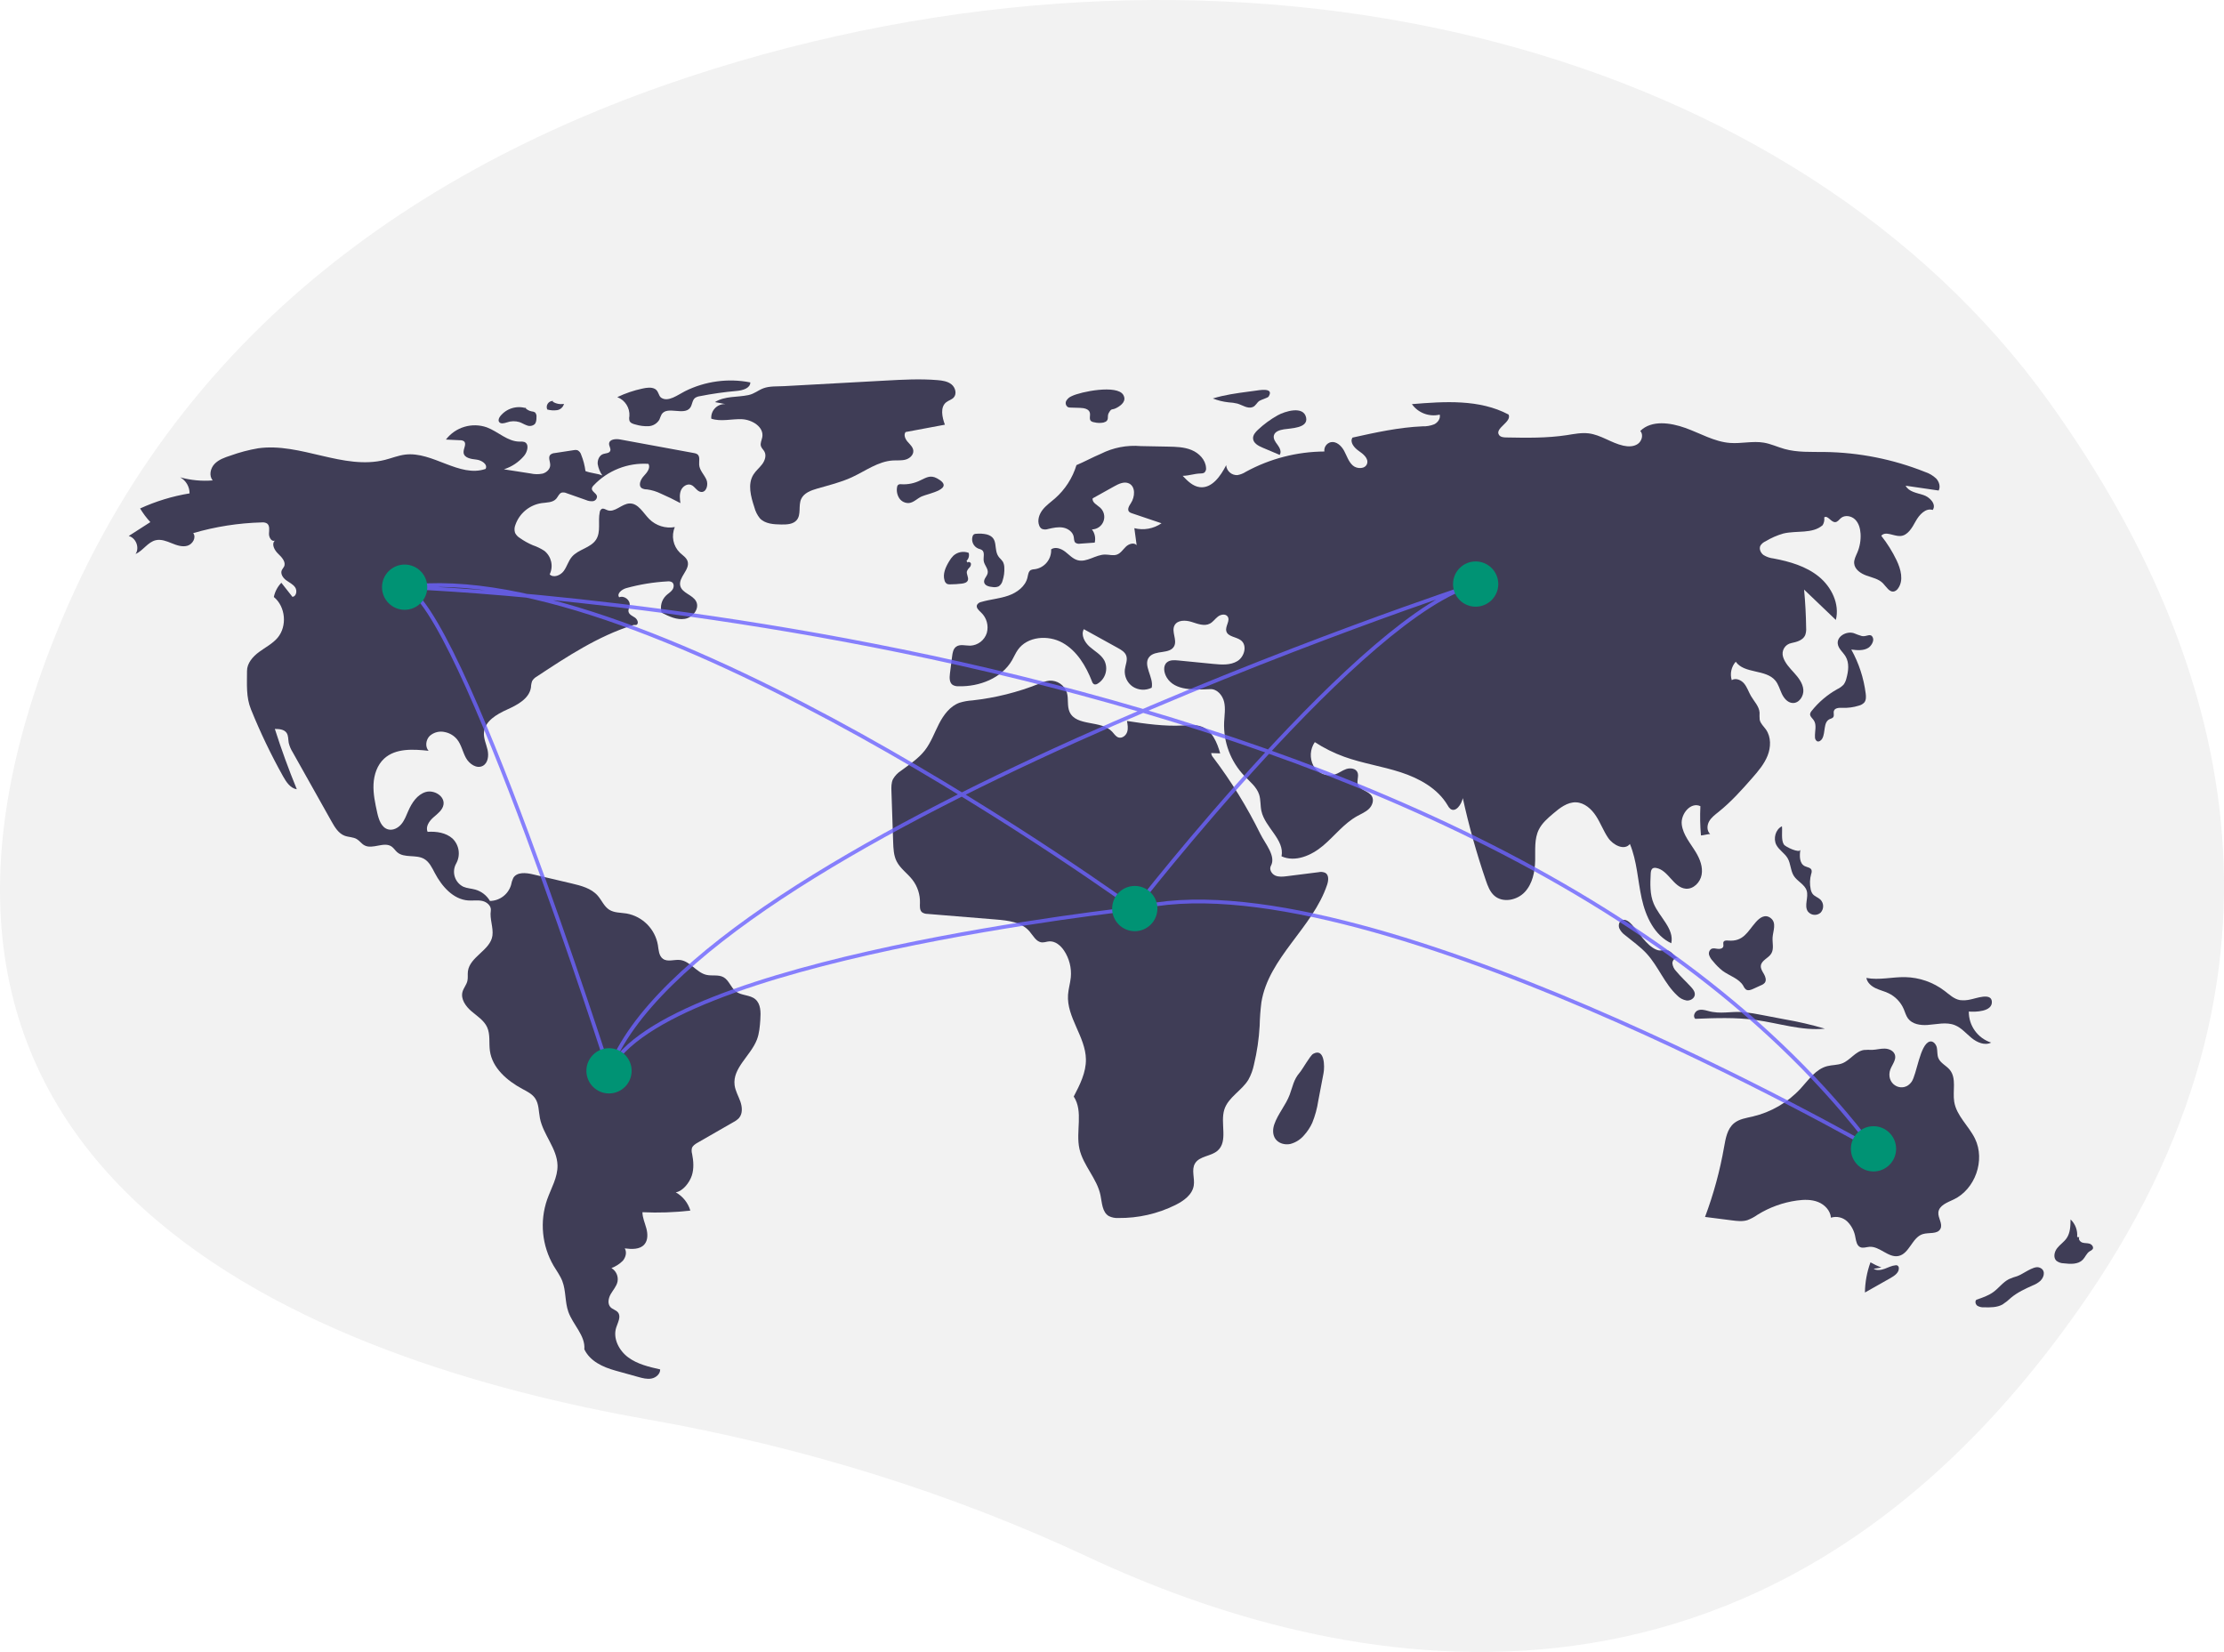
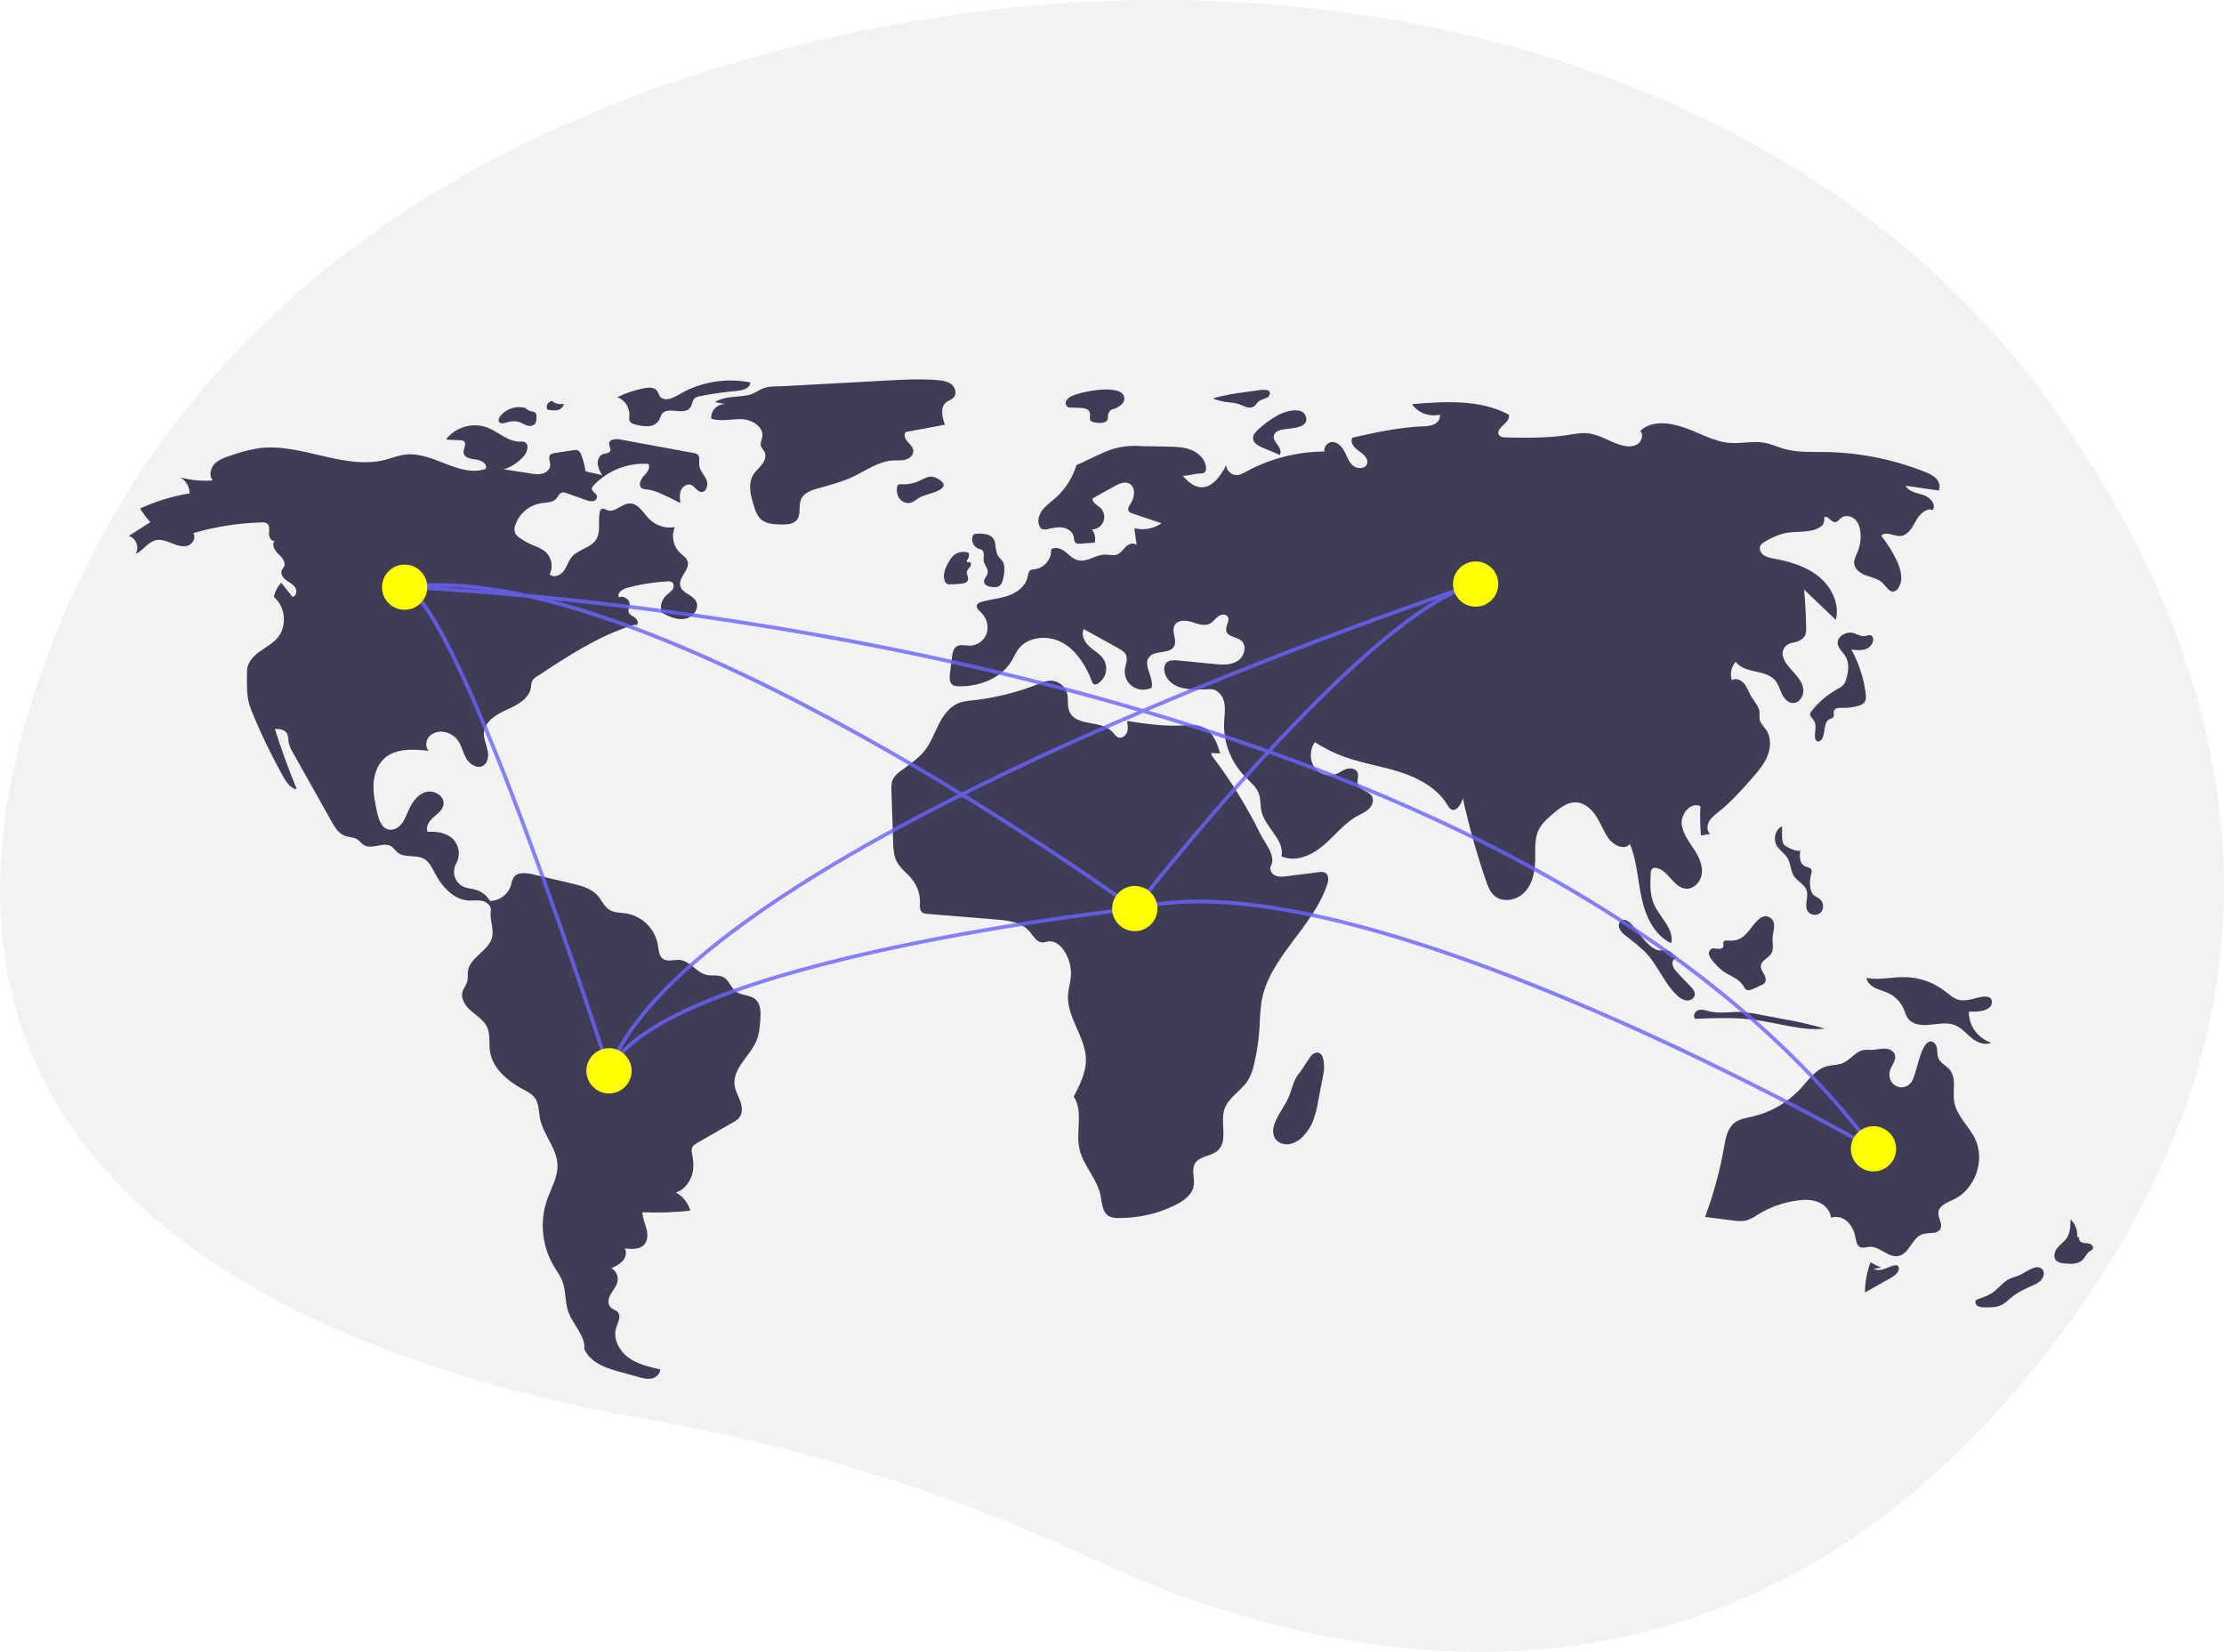
<svg xmlns="http://www.w3.org/2000/svg" data-name="Layer 1" width="1176.606" height="873.979" viewBox="0 0 1176.606 873.979">
  <path d="M1095.664,225.463C962.121,39.632,680.019-35.748,402.58,45.439,255.907,88.36,114.487,174.358,44.402,340.88-80.881,638.554,182.167,733.624,354.172,763.924c83.172,14.651,161.507,39.263,233.089,72.771C716.045,896.979,944,950.398,1115.894,699.286,1240.482,517.28,1184.616,349.244,1095.664,225.463Z" transform="translate(-11.69692 -13.01074)" fill="#f2f2f2" />
  <path d="M321.429,262.228a34.385,34.385,0,0,0-2.248-8.605,3.895,3.895,0,0,0-1.98-2.439,4.08,4.08,0,0,0-1.965-.022l-10.087,1.544a3.867,3.867,0,0,0-2.302.894c-1.314,1.382-.02,3.607-.06,5.513-.045,2.143-1.95,3.883-4.015,4.459a15.177,15.177,0,0,1-6.38-.079l-14.105-2.192a23.256,23.256,0,0,0,10.671-7.121c1.856-2.199,2.844-6.304.161-7.345a6.585,6.585,0,0,0-2.45-.197c-6.391.05-11.419-5.286-17.402-7.533a19.241,19.241,0,0,0-21.655,6.455l7.514.362a3.335,3.335,0,0,1,2.001.534c1.647,1.353-.401,3.952-.169,6.07.301,2.752,3.956,3.34,6.711,3.619s6.25,2.517,4.925,4.948c-13.847,4.769-27.937-9.323-42.479-7.588-3.68.439-7.156,1.885-10.749,2.794-21.951,5.554-44.644-9.264-67.068-6.126a85.163,85.163,0,0,0-14.64,3.861c-3.052,1.002-6.235,2.085-8.453,4.409s-3.061,6.298-.961,8.729a49.126,49.126,0,0,1-17.216-1.636,9.645,9.645,0,0,1,4.959,8.5A102.145,102.145,0,0,0,85.821,282.014a44.073,44.073,0,0,0,5.416,7.215l-11.445,7.353c3.867.974,5.866,6.247,3.617,9.54,4.009-1.784,6.494-6.398,10.782-7.333,2.809-.613,5.667.536,8.331,1.616s5.593,2.126,8.352,1.316,4.793-4.387,3.04-6.666a142.719,142.719,0,0,1,36.253-5.664,4.547,4.547,0,0,1,2.746.521c1.598,1.109,1.178,3.504,1.092,5.447s1.429,4.497,3.165,3.621c-2.043,1.772-.297,5.108,1.664,6.971s4.323,4.434,3.123,6.858c-.313.633-.845,1.139-1.146,1.777-.89,1.884.523,4.081,2.189,5.332s3.707,2.126,4.864,3.858.632,4.765-1.438,5.007l-5.882-7.469a15.314,15.314,0,0,0-3.974,7.53c6.238,5.099,7.176,15.478,1.954,21.613-2.669,3.135-6.464,5.04-9.776,7.486s-6.377,5.928-6.369,10.045c.014,7.113-.567,13.721,2.099,20.316a312.966,312.966,0,0,0,16.99,35.447c1.681,3.006,3.853,6.301,7.258,6.819q-6.455-15.714-11.621-31.917c2.243.009,4.836.187,6.151,2.004,1.089,1.505.855,3.551,1.193,5.378a16.659,16.659,0,0,0,2.124,4.994L187.123,447.636c1.704,3.034,3.658,6.292,6.913,7.521,2.082.786,4.49.638,6.406,1.769,1.502.887,2.513,2.46,4.044,3.296,4.329,2.361,10.349-2.167,14.394.652,1.157.806,1.893,2.087,2.958,3.01,3.736,3.236,9.865,1.071,14.179,3.485,2.78,1.556,4.22,4.667,5.703,7.486,3.714,7.062,9.723,13.981,17.683,14.543,2.5.177,5.054-.297,7.498.259s4.85,2.689,4.457,5.164c-.673,4.244,1.424,8.891.861,13.151-1.026,7.76-12.032,11.169-12.978,18.939-.207,1.701.117,3.457-.288,5.122-.496,2.041-2.029,3.702-2.574,5.731-1.032,3.844,1.722,7.67,4.748,10.256s6.635,4.816,8.289,8.437c1.748,3.827.89,8.289,1.458,12.457,1.241,9.1,9.102,15.847,17.191,20.197,2.465,1.325,5.111,2.608,6.706,4.908,2.082,3.001,1.875,6.957,2.57,10.543,1.703,8.782,9.095,16.017,9.305,24.96.149,6.356-3.384,12.122-5.495,18.12a42.257,42.257,0,0,0,3.451,35.046c1.579,2.666,3.467,5.18,4.584,8.07,1.993,5.158,1.346,11.02,3.184,16.235,2.43,6.895,9.106,12.589,8.467,19.872,3.031,6.294,9.724,9.387,16.454,11.26l12.062,3.357c2.309.643,4.723,1.291,7.074.825s4.596-2.418,4.535-4.815c-5.915-1.334-12.019-2.752-16.895-6.357s-8.216-10.023-6.366-15.797c.858-2.678,2.683-5.769.948-7.982-.993-1.267-2.81-1.598-3.931-2.753-1.748-1.803-1.147-4.831.109-7.005s3.073-4.116,3.579-6.576a6.861,6.861,0,0,0-3.216-7.138,17.054,17.054,0,0,0,5.97-3.831c1.57-1.793,2.295-4.557,1.06-6.595,3.668.465,7.997.693,10.405-2.113,1.923-2.24,1.79-5.59,1.031-8.442s-2.044-5.624-2.084-8.575a156.267,156.267,0,0,0,25.353-.86,16.439,16.439,0,0,0-7.708-9.654c3.811-.645,7.282-5.207,8.486-8.879s.897-7.673.153-11.465a6.152,6.152,0,0,1-.114-3.004c.429-1.368,1.772-2.202,3.015-2.916l18.914-10.863a11.017,11.017,0,0,0,3.025-2.233c1.982-2.328,1.688-5.841.673-8.725s-2.64-5.595-3.031-8.627c-1.169-9.068,8.538-15.574,11.813-24.109,1.286-3.35,1.548-6.991,1.796-10.57.267-3.844.287-8.31-2.665-10.787-2.829-2.375-7.251-1.845-10.211-4.054-2.714-2.025-3.651-5.958-6.616-7.594-2.693-1.486-6.07-.541-9.065-1.239-5.274-1.23-8.592-7.308-13.978-7.871-3.039-.318-6.478,1.168-8.969-.602-2.195-1.559-2.283-4.694-2.7-7.353a20.536,20.536,0,0,0-16.575-16.628c-3.133-.502-6.544-.312-9.209-2.033-2.699-1.744-3.937-5.008-6.057-7.422-3.417-3.891-8.798-5.274-13.84-6.459l-20.506-4.821c-3.64-.856-8.332-1.31-10.286,1.879a14.738,14.738,0,0,0-1.217,3.827,11.85,11.85,0,0,1-11.144,8.388,13.179,13.179,0,0,0-7.772-6.013c-2.079-.579-4.305-.644-6.288-1.496a8.833,8.833,0,0,1-3.833-12.253,10.995,10.995,0,0,0-1.879-13.225c-3.487-3.131-8.532-3.887-13.207-3.574-1.225-2.672.823-5.687,3.03-7.629s4.886-3.851,5.366-6.751c.756-4.561-5.064-8.026-9.483-6.666s-7.24,5.652-9.104,9.883c-1.07,2.428-1.979,4.984-3.667,7.031s-4.405,3.513-6.975,2.856c-3.639-.93-5.044-5.253-5.849-8.921-1.081-4.922-2.167-9.912-1.941-14.946s1.923-10.203,5.635-13.61c6.049-5.553,15.328-5.009,23.491-4.123-1.929-2.173-1.452-5.835.612-7.881a8.96,8.96,0,0,1,8.121-1.995,11.191,11.191,0,0,1,6.291,3.762c2.32,2.828,2.979,6.647,4.733,9.857s5.696,5.948,8.923,4.226c2.787-1.488,3.23-5.353,2.536-8.435s-2.167-6.08-1.916-9.229c.479-6.01,6.709-9.627,12.206-12.102S291.737,382.615,292.608,376.65a10.73,10.73,0,0,1,.652-3.42,6.709,6.709,0,0,1,2.461-2.315c16.044-10.603,32.355-21.335,50.692-27.129.954-.301,1.066.034,2.038-.203,1.361-.786.459-2.962-.846-3.838s-3.048-1.549-3.379-3.085c-.243-1.129.422-2.238.595-3.381.425-2.807-2.933-5.399-5.541-4.276-1.473-1.951,1.442-4.217,3.798-4.866a103.15,103.15,0,0,1,21.67-3.54,3.903,3.903,0,0,1,2.466.419c1.231.853,1.074,2.808.201,4.025s-2.229,1.981-3.316,3.011a9.053,9.053,0,0,0-2.348,9.105c3.826,1.946,7.986,3.95,12.223,3.264s7.999-5.447,6.007-9.249c-1.855-3.541-7.426-4.34-8.384-8.221-1.122-4.544,5.31-8.585,3.862-13.035-.635-1.949-2.577-3.097-4.068-4.504a12.221,12.221,0,0,1-2.674-13.552,15.419,15.419,0,0,1-13.523-4.232c-3.234-3.264-5.815-8.414-10.408-8.267-4.215.134-7.845,5.051-11.786,3.551-.97-.369-1.992-1.12-2.931-.68a2.422,2.422,0,0,0-1.093,1.815c-1.002,4.788.721,10.244-1.888,14.382-2.84,4.503-9.409,5.127-12.852,9.187-1.869,2.204-2.593,5.174-4.311,7.498s-5.364,3.801-7.425,1.776a10.235,10.235,0,0,0-2.78-12.445,27.309,27.309,0,0,0-6.141-2.987,36.422,36.422,0,0,1-6.861-3.824,6.758,6.758,0,0,1-2.519-2.695,6.141,6.141,0,0,1,.172-4.262,17.426,17.426,0,0,1,13.867-11.494c2.745-.373,5.94-.242,7.756-2.333.961-1.107,1.465-2.78,2.861-3.229a4.219,4.219,0,0,1,2.641.325l10.245,3.606a7.191,7.191,0,0,0,3.65.604,2.474,2.474,0,0,0,2.14-2.6c-.327-1.701-2.945-2.518-2.707-4.234a2.827,2.827,0,0,1,.857-1.441,36.629,36.629,0,0,1,29.051-11.472c1.293,2.124-.752,4.639-2.454,6.452s-3.069,5.052-1.011,6.448a5.643,5.643,0,0,0,2.728.614,23.819,23.819,0,0,1,7.261,2.202q5.311,2.311,10.417,5.057c-.301-2.245-.588-4.609.263-6.708s3.269-3.745,5.381-2.928c2.036.788,3.079,3.483,5.248,3.73,2.893.329,4.034-3.944,2.826-6.593s-3.6-4.867-3.8-7.772c-.135-1.96.611-4.39-.954-5.576a4.26,4.26,0,0,0-1.847-.648l-39.084-7.192c-2.321-.427-5.674-.1-5.777,2.258-.057,1.316,1.118,2.618.597,3.828-.556,1.291-2.381,1.173-3.711,1.63-2.063.709-3.098,3.158-2.9,5.331a14.834,14.834,0,0,0,2.448,6.008C327.82,263.487,323.971,263.291,321.429,262.228Z" transform="translate(-11.69692 -13.01074)" fill="#3f3d56" />
  <path d="M290.244,229.051a12.656,12.656,0,0,0-13.902,4.164c-.644.847-1.184,2.015-.645,2.933.772,1.315,2.741.796,4.192.325a10.549,10.549,0,0,1,6.621-.158c1.363.468,2.581,1.295,3.95,1.745a3.978,3.978,0,0,0,4.056-.593c.939-.958.998-2.447 1-3.788a3.047,3.047,0,0,0-.776-2.504,3.981,3.981,0,0,0-1.796-.531,6.185,6.185,0,0,1-3.619-2.115" transform="translate(-11.69692 -13.01074)" fill="#3f3d56" />
  <path d="M304.337,225.127a3.22,3.22,0,0,0-3.112,4.534,13.05,13.05,0,0,0,5.203.339,4.447,4.447,0,0,0,3.637-3.334,8.372,8.372,0,0,1-5.928-1.132" transform="translate(-11.69692 -13.01074)" fill="#3f3d56" />
  <path d="M351.62,218.574a59.853,59.853,0,0,0-13.342,4.532,10.024,10.024,0,0,1,6.402,10.068,5.243,5.243,0,0,0,.061,2.489c.49,1.188,1.91,1.634,3.158,1.939a20.823,20.823,0,0,0,6.927.884,7.056,7.056,0,0,0,5.734-3.504,24.972,24.972,0,0,1,1.192-2.819c2.992-4.557,11.881.953,15.094-3.451,1.132-1.552,1.028-3.887,2.503-5.116a5.624,5.624,0,0,1,2.574-.982,180.731,180.731,0,0,1,19.548-2.784c3.109-.271,7.162-1.387,7.188-4.508a54.149,54.149,0,0,0-34.541,4.647c-3.85,1.929-8.943,5.985-12.652,3.429-1.389-.957-1.32-3.535-3.231-4.612C356.281,217.686,353.694,218.133,351.62,218.574Z" transform="translate(-11.69692 -13.01074)" fill="#3f3d56" />
  <path d="M389.919,225.736l5.497,1.056a7.124,7.124,0,0,0-7.413,7.72c5.148,1.72,10.761.046,16.184.275s11.733,4.102,10.807,9.451c-.28,1.617-1.214,3.233-.728,4.801.34,1.099,1.31,1.878,1.856,2.89,1.14,2.109.229,4.776-1.21,6.693s-3.374,3.446-4.637,5.483c-3.142,5.067-1.357,11.617.515,17.277a15.231,15.231,0,0,0,2.929,5.849c2.773,2.948,7.292,3.205,11.338,3.264,2.945.043,6.32-.103,8.182-2.385,2.432-2.979.731-7.628,2.332-11.125,1.454-3.176,5.159-4.538,8.515-5.504,6.149-1.77,12.416-3.275,18.229-5.949,7.219-3.32,13.965-8.495,21.899-8.922,2.226-.12,4.507.143,6.651-.467s4.181-2.464,4.019-4.687c-.139-1.9-1.746-3.294-3.002-4.726s-2.242-3.634-1.088-5.149l20.797-3.884c-1.474-4.017-2.623-9.309.765-11.924,1.222-.944,2.859-1.321,3.899-2.461,1.774-1.944.882-5.293-1.166-6.946s-4.816-2.037-7.438-2.255c-9.119-.757-18.29-.257-27.426.244q-26.79,1.468-53.58,2.937c-3.595.197-7.746-.104-11.044,1.123-2.792,1.038-4.776,2.945-7.969,3.614C401.739,223.264,395.252,222.427,389.919,225.736Z" transform="translate(-11.69692 -13.01074)" fill="#3f3d56" />
  <path d="M488.403,269.189a2.212,2.212,0,0,0-1.6.363,2.02,2.02,0,0,0-.521,1.234,8.149,8.149,0,0,0,1.184,5.832,5.711,5.711,0,0,0,5.228,2.506c2.475-.316,4.3-2.427,6.575-3.458,3.507-1.587,18.403-4.061,8.099-9.627-3.551-1.918-5.845-.225-8.644,1.039A19.669,19.669,0,0,1,488.403,269.189Z" transform="translate(-11.69692 -13.01074)" fill="#3f3d56" />
  <path d="M578.653,222.593a5.883,5.883,0,0,0-2.862,2.492,2.514,2.514,0,0,0,.943,3.335,3.752,3.752,0,0,0,1.404.223l4.892.146c2.078.062,4.674.505,5.233,2.508.415,1.487-.513,3.398.606,4.461a3.155,3.155,0,0,0,1.664.649,11.341,11.341,0,0,0,4.929.159c3.56-.955,1.689-3.127,2.81-5.062,1.715-2.96,1.418-1.168,4.441-2.864,2.232-1.253,5.116-3.525,3.253-6.718C602.727,216.368,583.434,220.208,578.653,222.593Z" transform="translate(-11.69692 -13.01074)" fill="#3f3d56" />
  <path d="M675.212,219.802l-2.841.379c-6.406.855-12.848,1.718-19.018,3.641a31.652,31.652,0,0,0,8.329,2.044,25.585,25.585,0,0,1,4.665.663c2.725.811,5.471,2.906,8.104,1.833,1.632-.665,2.165-2.365,3.517-3.266.934-.622,4.475-1.629,4.871-2.257C686.04,217.764,677.672,219.474,675.212,219.802Z" transform="translate(-11.69692 -13.01074)" fill="#3f3d56" />
  <path d="M687.686,232.713A53.277,53.277,0,0,0,677.203,240.39c-1.335,1.255-2.698,2.815-2.577,4.643.161,2.429,2.749,3.839,4.991,4.788l9.081,3.845c1.102-1.553.093-3.696-1.045-5.222s-2.492-3.291-1.989-5.128c.574-2.095,3.129-2.81,5.271-3.171,3.491-.588,12.907-.541,11.776-6.167C701.378,227.35,691.19,230.754,687.686,232.713Z" transform="translate(-11.69692 -13.01074)" fill="#3f3d56" />
  <path d="M685.86,607.84c-.865,2.503-.947,5.451.549,7.637,1.678,2.452,5.036,3.366,7.942,2.744a14.307,14.307,0,0,0,7.374-4.741,25.392,25.392,0,0,0,4.241-6.504,50.767,50.767,0,0,0,3.144-11.502l2.82-14.804c.63-3.309.606-13.452-5.475-10.147-1.661.903-5.508,8.031-7.249,10.053-3.138,3.643-3.553,7.178-5.205,11.592C691.931,597.695,687.773,602.303,685.86,607.84Z" transform="translate(-11.69692 -13.01074)" fill="#3f3d56" />
  <path d="M1007.042,683.597a44.332,44.332,0,0,1-5.778-2.751,48.707,48.707,0,0,0-2.929,15.965l13.616-7.705c2.048-1.159,4.37-2.769,4.326-5.123a1.621,1.621,0,0,0-.753-1.474,1.836,1.836,0,0,0-.955-.112c-2.019.168-3.86,1.162-5.764,1.853s-4.132,1.056-5.879.031" transform="translate(-11.69692 -13.01074)" fill="#3f3d56" />
  <path d="M1078.869,688.172a29.472,29.472,0,0,0-4.366,1.567c-3.125,1.59-5.25,4.609-8.062,6.703-2.691,2.004-5.93,3.104-9.11,4.174-.935.827-.506,2.492.51,3.218a6.315,6.315,0,0,0,3.596.808c3.303.073,6.784.105,9.677-1.491a30.518,30.518,0,0,0,4.556-3.616c3.383-2.823,7.446-4.685,11.467-6.485a13.162,13.162,0,0,0,3.997-2.39c2.527-2.49,2.705-6.331-.939-7.178C1087.251,682.798,1081.672,687.265,1078.869,688.172Z" transform="translate(-11.69692 -13.01074)" fill="#3f3d56" />
  <path d="M1110.605,667.441a11.359,11.359,0,0,0-3.475-9.307c-.037,3.428-.141,7.079-2.069,9.914-1.374,2.02-3.527,3.384-5.032,5.307s-2.173,4.973-.408,6.661a6.615,6.615,0,0,0,3.92,1.35c3.514.414,7.581.644,10.045-1.894,1.345-1.386,1.999-3.438,3.64-4.456a4.429,4.429,0,0,0,1.597-1.143c.677-1.077-.399-2.496-1.611-2.884s-2.547-.206-3.764-.574-2.335-1.738-1.71-2.846" transform="translate(-11.69692 -13.01074)" fill="#3f3d56" />
  <path d="M1054.2,541.77a15.795,15.795,0,0,1-5.636.332c-3.128-.575-5.563-2.933-8.088-4.866A35.677,35.677,0,0,0,1019.63,529.953c-6.863-.13-13.789,1.73-20.529.433.44,2.449,2.536,4.286,4.772,5.378s4.704,1.641,6.951,2.711a16.597,16.597,0,0,1,8.039,8.363c.724,1.689,1.179,3.528,2.275,5.003,2.241,3.015,6.488,3.677,10.236,3.43,4.887-.321,9.991-1.727,14.537.094,3.478,1.393,5.967,4.437,8.871,6.804s6.994,4.124,10.329,2.416a17.075,17.075,0,0,1-11.814-16.43c3.27.301,12.69.184,12.183-5.373C1065.05,538.072,1057.008,541.262,1054.2,541.77Z" transform="translate(-11.69692 -13.01074)" fill="#3f3d56" />
  <path d="M1011.417,580.087c.581-3.185,3.757-5.997,2.767-9.08-.684-2.132-3.156-3.184-5.394-3.237s-4.437.614-6.675.677a32.53,32.53,0,0,0-4.371.062c-4.442.73-7.181,5.387-11.367,7.042-2.546,1.007-5.406.814-8.053,1.51-6.01,1.58-9.813,7.259-14.014,11.838a50.011,50.011,0,0,1-25.384,14.804c-3.417.791-7.09,1.297-9.807,3.517-3.597,2.939-4.482,7.977-5.282,12.552a207.333,207.333,0,0,1-10.093,37.051l14.27,1.822c2.713.346,5.524.685,8.139-.118a23.628,23.628,0,0,0,5.353-2.852,53.442,53.442,0,0,1,20.879-7.537c3.737-.513,7.655-.607,11.162.782s6.516,4.539,6.809,8.3a8.767,8.767,0,0,1,8.762,2.131,15.231,15.231,0,0,1,4.183,8.351c.376,1.952.752,4.292,2.564,5.111,1.478.668,3.173-.051,4.79-.181,5.486-.439,10.039,5.958,15.432,4.857,5.784-1.181,7.203-9.843,12.846-11.578,3.241-.996,7.786.215,9.338-2.799,1.368-2.657-1.361-5.723-1.08-8.698.346-3.663,4.667-5.218,7.998-6.781,11.484-5.389,16.934-20.845,11.369-32.245-3.297-6.754-9.785-12.071-10.983-19.491-.922-5.709,1.329-12.366-2.311-16.859-1.852-2.286-4.987-3.548-6.088-6.275-.694-1.717-.415-3.665-.788-5.479s-1.956-3.711-3.747-3.241c-5.199,1.365-6.858,17.425-9.641,21.327C1018.77,591.302,1010.084,587.395,1011.417,580.087Z" transform="translate(-11.69692 -13.01074)" fill="#3f3d56" />
  <path d="M915.322,547.838c-1.777-.498-3.717-.989-5.419-.277s-2.696,3.211-1.33,4.451c10.688-.416,21.442-.83,32.04.622,12.21,1.672,24.294,5.815,36.558,4.596a186.054,186.054,0,0,0-21.326-4.949l-12.006-2.293a92.83,92.83,0,0,0-9.749-1.506C927.241,547.916,922.057,549.726,915.322,547.838Z" transform="translate(-11.69692 -13.01074)" fill="#3f3d56" />
  <path d="M926.023,510.612c-.887-.074-1.986-.138-2.445.625-.439.729.063,1.692-.172,2.509-.322,1.117-1.785,1.402-2.937,1.25s-2.398-.516-3.419.039a2.898,2.898,0,0,0-1.121,3.292,8.475,8.475,0,0,0,1.976,3.15,32.185,32.185,0,0,0,5.128,5.143c3.674,2.712,8.65,4.018,10.964,7.955a5.278,5.278,0,0,0,1.464,1.971c1.111.704,2.559.168,3.755-.378l4.192-1.915a4.762,4.762,0,0,0,1.96-1.333c.958-1.299.369-3.147-.434-4.547s-1.833-2.849-1.66-4.454c.308-2.862,3.987-3.956,5.5-6.405,1.525-2.468.532-5.648.708-8.544.206-3.387,2.334-7.792-1.09-10.323-2.91-2.151-5.691-.163-7.78,2.211C936.205,505.866,934.122,511.288,926.023,510.612Z" transform="translate(-11.69692 -13.01074)" fill="#3f3d56" />
  <path d="M951.468,460.009c1.431,2.74,4.415,4.376,5.975,7.044,1.692,2.893,1.499,6.63,3.334,9.434,1.883,2.877,5.672,4.404,6.728,7.675,1.153,3.572-1.463,7.913.622,11.034a4.632,4.632,0,0,0,6.794.624,4.984,4.984,0,0,0-.206-6.954c-1.234-1.126-3.007-1.612-4.038-2.927a6.141,6.141,0,0,1-1.046-2.546,16.669,16.669,0,0,1,.262-7.989,3.555,3.555,0,0,0,.201-2.09c-.464-1.349-2.29-1.444-3.572-2.07-2.911-1.421-2.841-5.53-2.332-8.729-.339,2.13-7.926-1.493-8.72-2.699-1.578-2.397-.719-7.02-1.032-9.669C951.032,451.791,949.718,456.659,951.468,460.009Z" transform="translate(-11.69692 -13.01074)" fill="#3f3d56" />
  <path d="M875.031,502.171c-1.4-1.568-3.51-3.208-5.387-2.262-1.432.721-1.826,2.703-1.265,4.205a9.257,9.257,0,0,0,3.055,3.642c3.913,3.227,8.126,6.139,11.539,9.89,6.108,6.713,9.344,15.77,15.987,21.954a8.967,8.967,0,0,0,5.034,2.724c1.935.18,4.109-1.059,4.331-2.99.183-1.591-.926-3.014-2.009-4.193-2.581-2.807-5.406-5.391-7.842-8.323a6.994,6.994,0,0,1-2.004-4.186c-.012-1.579,1.428-3.232,2.958-2.841-1.861-.476-3.241-3.576-5.972-4.159-2.282-.487-2.835.926-5.551-.239C882.724,513.172,878.659,506.233,875.031,502.171Z" transform="translate(-11.69692 -13.01074)" fill="#3f3d56" />
  <path d="M996.764,349.525a42.899,42.899,0,0,1-4.377-1.563c-3.847-1.155-8.936,1.673-8.423,5.656.341,2.647,2.804,4.431,4.164,6.727,2.017,3.404,1.479,7.722.419,11.535a9.017,9.017,0,0,1-1.455,3.282A11.116,11.116,0,0,1,983.644,377.64a46.103,46.103,0,0,0-13.49,11.46,3.303,3.303,0,0,0-.815,1.536c-.183,1.345,1.168,2.325,1.933,3.446,1.698,2.492.471,5.845.638,8.855a2.504,2.504,0,0,0,1.055,2.197c1.023.52,2.236-.363,2.791-1.368,1.841-3.335.454-8.687,3.907-10.295.653-.304,1.445-.432,1.881-1.006.691-.91.024-2.258.375-3.346.526-1.633,2.76-1.707,4.475-1.634a25.398,25.398,0,0,0,8.724-1.161,5.807,5.807,0,0,0,2.888-1.672c1.032-1.288.941-3.12.734-4.758a64.492,64.492,0,0,0-7.62-23.25c3.033.387,6.333.723,8.95-.858,1.466-.885,3.223-3.532,2.496-5.334C1001.418,347.603,999.341,350.001,996.764,349.525Z" transform="translate(-11.69692 -13.01074)" fill="#3f3d56" />
  <path d="M607.915,394.431c.363,1.947.72,3.997.082,5.871s-2.645,3.441-4.54,2.867c-1.471-.446-2.32-1.925-3.365-3.052-5.808-6.27-18.912-2.64-22.5-10.397-1.464-3.166-.469-6.959-1.468-10.301a9.169,9.169,0,0,0-9.285-6.308,19.08,19.08,0,0,0-5.343,1.595,134.727,134.727,0,0,1-35.401,8.854,29.087,29.087,0,0,0-6.802,1.238c-4.988,1.808-8.396,6.432-10.821,11.151s-4.216,9.827-7.468,14.019c-3.417,4.406-8.206,7.491-12.673,10.828a12.93,12.93,0,0,0-4.181,4.382c-.968,1.988-.914,4.301-.839,6.511l.913,26.844c.117,3.453.265,7.029,1.81,10.119,1.93,3.858,5.742,6.386,8.386,9.794a19.183,19.183,0,0,1,3.98,12.251c-.056,1.777-.233,3.879,1.151,4.995a5.062,5.062,0,0,0,2.83.814l36.312,2.972c6.387.523,13.466,1.382,17.637,6.249,1.968,2.297,3.549,5.6,6.564,5.846,1.293.106,2.551-.425,3.845-.528,3.263-.258,6.13,2.218,7.939,4.946a21.943,21.943,0,0,1,3.525,14.08c-.297,3.112-1.261,6.137-1.469,9.256-.791,11.868,9.269,22.179,9.464,34.071.115,6.995-3.206,13.531-6.444,19.733,5.225,7.916.947,18.457,3.027,27.711,1.974,8.78,9.294,15.653,11.118,24.465.835,4.034.883,8.998,4.441,11.076a10.122,10.122,0,0,0,5.025,1.006,66.242,66.242,0,0,0,30.165-6.867c4.399-2.183,8.957-5.441,9.725-10.291.62-3.911-1.364-8.286.655-11.693,2.379-4.015,8.473-3.697,11.974-6.784,5.679-5.008,1.251-14.56,3.551-21.773,2.068-6.484,9.187-9.929,12.716-15.748a27.986,27.986,0,0,0,2.955-8.009,114.243,114.243,0,0,0,3.007-20.426,122.436,122.436,0,0,1,.924-12.511c3.805-23.638,27.173-39.466,34.76-62.174.725-2.169,1.065-5.057-.864-6.284a5.525,5.525,0,0,0-3.674-.385l-16.739,2.11c-2.079.262-4.283.507-6.192-.356s-3.278-3.279-2.265-5.114c2.843-5.15-3.005-11.657-5.603-16.935a249.894,249.894,0,0,0-24.885-40.357,4.102,4.102,0,0,1-1.091-2.369l4.751.158c-1.604-5.754-4.25-12.051-9.841-14.156-3.15-1.186-6.639-.776-10-.592C627.764,397.358,617.443,395.904,607.915,394.431Z" transform="translate(-11.69692 -13.01074)" fill="#3f3d56" />
  <path d="M637.399,264.755c2.519,2.675,5.342,5.512,8.987,5.978,6.438.824,11.067-5.834,14.014-11.617a5.676,5.676,0,0,0,5.923,5.251,11.693,11.693,0,0,0,4.455-1.742,87.765,87.765,0,0,1,41.579-10.748,4.49,4.49,0,0,1,3.429-4.936c2.955-.586,5.618,1.969,7.043,4.624s2.315,5.731,4.58,7.718,6.65,1.9,7.545-.977c.859-2.762-2.019-5.118-4.409-6.746s-4.91-4.642-3.301-7.046c12.213-2.704,24.502-5.417,37-5.955a15.494,15.494,0,0,0,6.228-1.073c1.906-.935,3.421-3.058,2.908-5.119a14.104,14.104,0,0,1-14.718-5.552c17.341-1.431,35.785-2.651,51.153,5.509,1.844,3.959-7.555,7.253-5.04,10.824.802,1.139,2.409,1.272,3.802,1.298,10.679.198,21.421.393,31.98-1.22,3.859-.589,7.756-1.421,11.63-.943,6.453.796,11.972,5.101,18.32,6.505,2.584.571,5.481.591,7.659-.912s3.114-4.925,1.329-6.878c5.977-5.858,15.897-4.406,23.783-1.602s15.355,7.327,23.701,7.953c5.985.448,12.053-1.162,17.966-.138,3.716.643,7.175,2.296,10.807,3.312,6.869,1.921,14.136,1.515,21.268,1.608a149.022,149.022,0,0,1,53.106,10.553,15.789,15.789,0,0,1,5.904,3.488c1.573,1.685,2.376,4.303,1.318,6.351l-17.473-2.553c1.646,3.241,5.905,3.793,9.364,4.911s7.045,4.938,4.966,7.92c-3.748-1.193-7.144,2.554-9.037,6.001s-4.2,7.576-8.127,7.786c-3.517.188-7.77-2.806-10.062-.133a68.629,68.629,0,0,1,8.085,12.927c2.265,4.718,3.878,10.663.817,14.908a3.864,3.864,0,0,1-2.066,1.602c-2.5.633-4.124-2.425-5.917-4.279-2.259-2.336-5.676-2.997-8.735-4.093s-6.282-3.25-6.521-6.491c-.149-2.016.916-3.891,1.7-5.754a22.17,22.17,0,0,0,1.684-9.944c-.172-2.735-.939-5.581-2.903-7.492s-5.356-2.517-7.465-.767c-.984.817-1.773,2.123-3.05,2.172-2.258.086-3.991-3.85-5.808-2.506a6.172,6.172,0,0,1-.839,4.128c-5.421,4.714-13.748,2.72-20.736,4.385a38.921,38.921,0,0,0-9.461,4.132,6.087,6.087,0,0,0-2.704,2.27c-.872,1.695.089,3.866,1.627,4.993a12.917,12.917,0,0,0,5.365,1.831c8.52,1.614,17.163,4.111,23.889,9.583s11.137,14.518,9.009,22.924l-16.801-16.054q.957,10.111,1.086,20.277a9.116,9.116,0,0,1-.533,3.9c-1.198,2.645-4.444,3.536-7.289,4.12a5.709,5.709,0,0,0-4.383,7.315c1.011,3.294,3.531,5.863,5.838,8.422s4.578,5.468,4.88,8.9-2.288,7.302-5.725,7.063c-2.606-.181-4.539-2.514-5.651-4.878s-1.773-4.997-3.443-7.006c-5.055-6.08-16.409-3.475-20.937-9.956a10.241,10.241,0,0,0-2.118,9.746c2.107-1.319,4.991-.093,6.574,1.823s2.33,4.373,3.573,6.525c1.677,2.904,4.347,5.479,4.581,8.825a28.845,28.845,0,0,0,.064,3.795c.416,2.027,2.129,3.483,3.317,5.177,2.764,3.943,2.628,9.359.846,13.833s-4.983,8.212-8.153,11.836c-5.538,6.33-11.189,12.623-17.754,17.88-1.873,1.5-3.873,2.975-5.039,5.072s-1.227,5.041.566,6.636c-1.283.064-3.584.695-4.866.759a113.141,113.141,0,0,1-.293-15.477c-5.063-2.431-10.514,4.079-9.86,9.657s4.688,10.054,7.56,14.88c2.1,3.529,3.662,7.644,2.96,11.69s-4.313,7.779-8.405,7.423c-6.508-.568-9.23-9.91-15.674-10.979a2.633,2.633,0,0,0-1.696.168c-.957.525-1.123,1.805-1.177,2.895-.264,5.349-.492,10.911,1.596,15.843,3.055,7.215,10.946,13.275,9.291,20.933-8.918-4.145-13.554-14.146-15.66-23.752s-2.456-19.691-6.23-28.772c-2.865,3.673-8.888.637-11.507-3.216-2.482-3.653-4.01-7.878-6.419-11.581s-6.097-7.017-10.509-7.221c-4.625-.213-8.637,2.961-12.165,5.96-2.901,2.466-5.879,5.029-7.575,8.439-2.468,4.961-1.822,10.809-1.941,16.349-.129,5.989-1.398,12.307-5.479,16.691s-11.615,5.911-16.117,1.96c-2.35-2.063-3.488-5.145-4.502-8.103A396.684,396.684,0,0,1,785.596,435.269c-.756,3.36-3.707,7.692-6.526,5.712a5.844,5.844,0,0,1-1.504-1.937c-5.258-8.912-14.996-14.258-24.835-17.463s-20.191-4.7-29.92-8.223a75.787,75.787,0,0,1-15.521-7.731,12.207,12.207,0,0,0-.746,12.487c2.158,3.822,7.042,6.033,11.223,4.697,2.16-.69,3.985-2.19,6.129-2.931s5.021-.377,5.958,1.688c.897,1.977-.459,4.368.214,6.432,1.025,3.144,5.766,3.386,7.424,6.247,1.234,2.128.219,4.955-1.543,6.672s-4.111,2.66-6.261,3.855c-6.976,3.879-11.937,10.502-18.034,15.654s-14.699,8.914-21.965,5.609c1.732-8.77-8.715-15.209-10.637-23.939-.633-2.874-.305-5.926-1.208-8.726-1.308-4.054-4.905-6.842-7.856-9.915a38.912,38.912,0,0,1-10.673-28.31c.159-3.608.822-7.275 0-10.792s-3.734-6.921-7.342-6.762c-8.241.364-18.623.977-22.947-6.048-1.543-2.507-2.215-6.18.016-8.101,1.574-1.355,3.897-1.227,5.964-1.024l18.568,1.827c4.343.427,9.037.78,12.764-1.491s5.342-8.297,1.891-10.968c-2.521-1.952-7.039-1.846-7.772-4.949-.61-2.584,2.25-5.517.705-7.677-1.108-1.549-3.598-1.119-5.108.042s-2.604,2.859-4.293,3.738c-2.963,1.542-6.503.074-9.691-.923s-7.461-1.082-9.007,1.879c-1.729,3.311,1.534,7.65-.182,10.968-2.269,4.387-9.953,1.889-13.139,5.663-3.656,4.33,2.488,10.786,1.255,16.318a10.158,10.158,0,0,1-10.007-.562,9.72,9.72,0,0,1-4.201-9.051c.305-2.488,1.603-5.028.733-7.38-.703-1.901-2.612-3.033-4.386-4.013l-18.044-9.971c-1.675,3.108.443,6.96,3.091,9.295s5.967,4.092,7.707,7.164a9.404,9.404,0,0,1-3.539,12.398,2.171,2.171,0,0,1-1.789.312,2.495,2.495,0,0,1-1.16-1.56c-3.184-8.147-7.964-16.18-15.606-20.436s-18.623-3.381-23.634,3.789c-1.19,1.703-1.989,3.644-3.026,5.444-5.509,9.565-17.319,14.095-28.354,13.799a5.63,5.63,0,0,1-3.093-.727c-1.783-1.232-1.703-3.845-1.43-5.995l1.158-9.124c.233-1.832.57-3.857,2.02-5.001,2.044-1.612,4.993-.595,7.596-.632a9.627,9.627,0,0,0,8.738-6.744,10.849,10.849,0,0,0-3.02-10.789c-1.193-1.121-2.795-2.528-2.164-4.039a3.339,3.339,0,0,1,2.342-1.577c4.676-1.358,9.617-1.714,14.215-3.316s9.057-4.88,10.146-9.626c.334-1.454.486-3.216,1.792-3.937a5.374,5.374,0,0,1,2.071-.423,10.078,10.078,0,0,0,8.644-10.506c2.204-1.54,5.291-.407,7.423,1.231s4.014,3.801,6.608,4.507c4.834,1.316,9.506-2.964,14.516-2.984,2.107-.008,4.288.737,6.27.022,2.009-.724,3.209-2.724,4.751-4.202s4.248-2.379,5.672-.787l-1.213-8.982a17.658,17.658,0,0,0,14.371-2.598l-15.672-5.295a3.407,3.407,0,0,1-1.466-.784c-1.139-1.227-.008-3.139.919-4.533,2.216-3.336,2.589-8.832-1.056-10.493-2.488-1.134-5.344.227-7.732,1.559L589.752,276.674c-.363,2.174,2.295,3.407,3.943,4.871a6.611,6.611,0,0,1-4.311,11.552,8.238,8.238,0,0,1,1.471,6.984l-7.696.554a3.334,3.334,0,0,1-2.496-.487c-.823-.731-.712-2.012-.902-3.096-.46-2.617-3.023-4.451-5.638-4.921s-5.291.133-7.88.728a4.703,4.703,0,0,1-3.387-.078,3.382,3.382,0,0,1-1.34-1.691c-1.135-2.753-.074-5.988,1.749-8.342s4.32-4.075,6.561-6.035a38.243,38.243,0,0,0,11.371-17.638c4.237-1.775,8.623-4.187,12.86-5.962a39.35,39.35,0,0,1,21.151-4.098l14.348.274c4.248.081,8.611.185,12.539,1.805s7.379,5.122,7.651,9.362a2.874,2.874,0,0,1-.92,2.627,3.39,3.39,0,0,1-1.814.409C643.05,263.629,641.361,264.616,637.399,264.755Z" transform="translate(-11.69692 -13.01074)" fill="#3f3d56" />
  <path d="M523.036,309.723a4.198,4.198,0,0,0,1.145-4.223,7.853,7.853,0,0,0-8.132,1.536,13.71,13.71,0,0,0-2.179,2.88c-1.885,3.076-3.553,6.75-2.46,10.189a2.894,2.894,0,0,0,1.325,1.812,3.482,3.482,0,0,0,1.544.242,51.761,51.761,0,0,0,6.214-.382c1.266-.155,2.737-.512,3.226-1.69.643-1.548-.914-3.301-.46-4.915a5.369,5.369,0,0,1,1.326-1.899,2.51,2.51,0,0,0,.782-2.107c-.183-.757-1.343-1.187-1.76-.529" transform="translate(-11.69692 -13.01074)" fill="#3f3d56" />
  <path d="M533.806,295.759a17.385,17.385,0,0,0-5.631-.354,2.455,2.455,0,0,0-1.2.273,2.002,2.002,0,0,0-.739,1.071,5.319,5.319,0,0,0,3.097,6.519,6.655,6.655,0,0,1,1.92.772c1.593,1.236.577,3.761.879,5.754.339,2.238,2.505,4.116,2.108,6.345-.313,1.755-2.188,3.146-1.886,4.903.316,1.841,2.652,2.394,4.514,2.541a5.677,5.677,0,0,0,3.198-.367,4.952,4.952,0,0,0,2.018-2.922,18.729,18.729,0,0,0,.944-7.052,6.687,6.687,0,0,0-.795-3.113,17.378,17.378,0,0,0-1.858-2.128C536.806,303.852,540.562,297.663,533.806,295.759Z" transform="translate(-11.69692 -13.01074)" fill="#3f3d56" />
  <path d="M1002.867,620.795S729.666,463.972,612.049,493.686c0,0-249.265,26.825-278.154,85.84,0,0-79.237-247.615-108.125-255.868" transform="translate(-11.69692 -13.01074)" fill="none" stroke="#6c63ff" stroke-miterlimit="10" stroke-width="2" opacity="0.8" />
  <path d="M333.895,579.526C379.704,457.369,792.395,322.007,792.395,322.007,733.793,336.864,612.049,493.686,612.049,493.686S354.53,306.324,225.77,323.657c0,0,567.037,18.571,777.097,297.137" transform="translate(-11.69692 -13.01074)" fill="none" stroke="#6c63ff" stroke-miterlimit="10" stroke-width="2" opacity="0.8" />
-   <circle cx="214.074" cy="310.647" r="11.968" fill="#009374" />
-   <circle cx="322.199" cy="566.515" r="11.968" fill="#009374" />
-   <circle cx="780.698" cy="308.996" r="11.968" fill="#009374" />
-   <circle cx="991.171" cy="607.784" r="11.968" fill="#009374" />
-   <circle cx="600.352" cy="480.675" r="11.968" fill="#009374" />
+   <circle cx="214.074" cy="310.647" r="11.968" fill="#ffff00" />
+   <circle cx="322.199" cy="566.515" r="11.968" fill="#ffff00" />
+   <circle cx="780.698" cy="308.996" r="11.968" fill="#ffff00" />
+   <circle cx="991.171" cy="607.784" r="11.968" fill="#ffff00" />
+   <circle cx="600.352" cy="480.675" r="11.968" fill="#ffff00" />
</svg>
